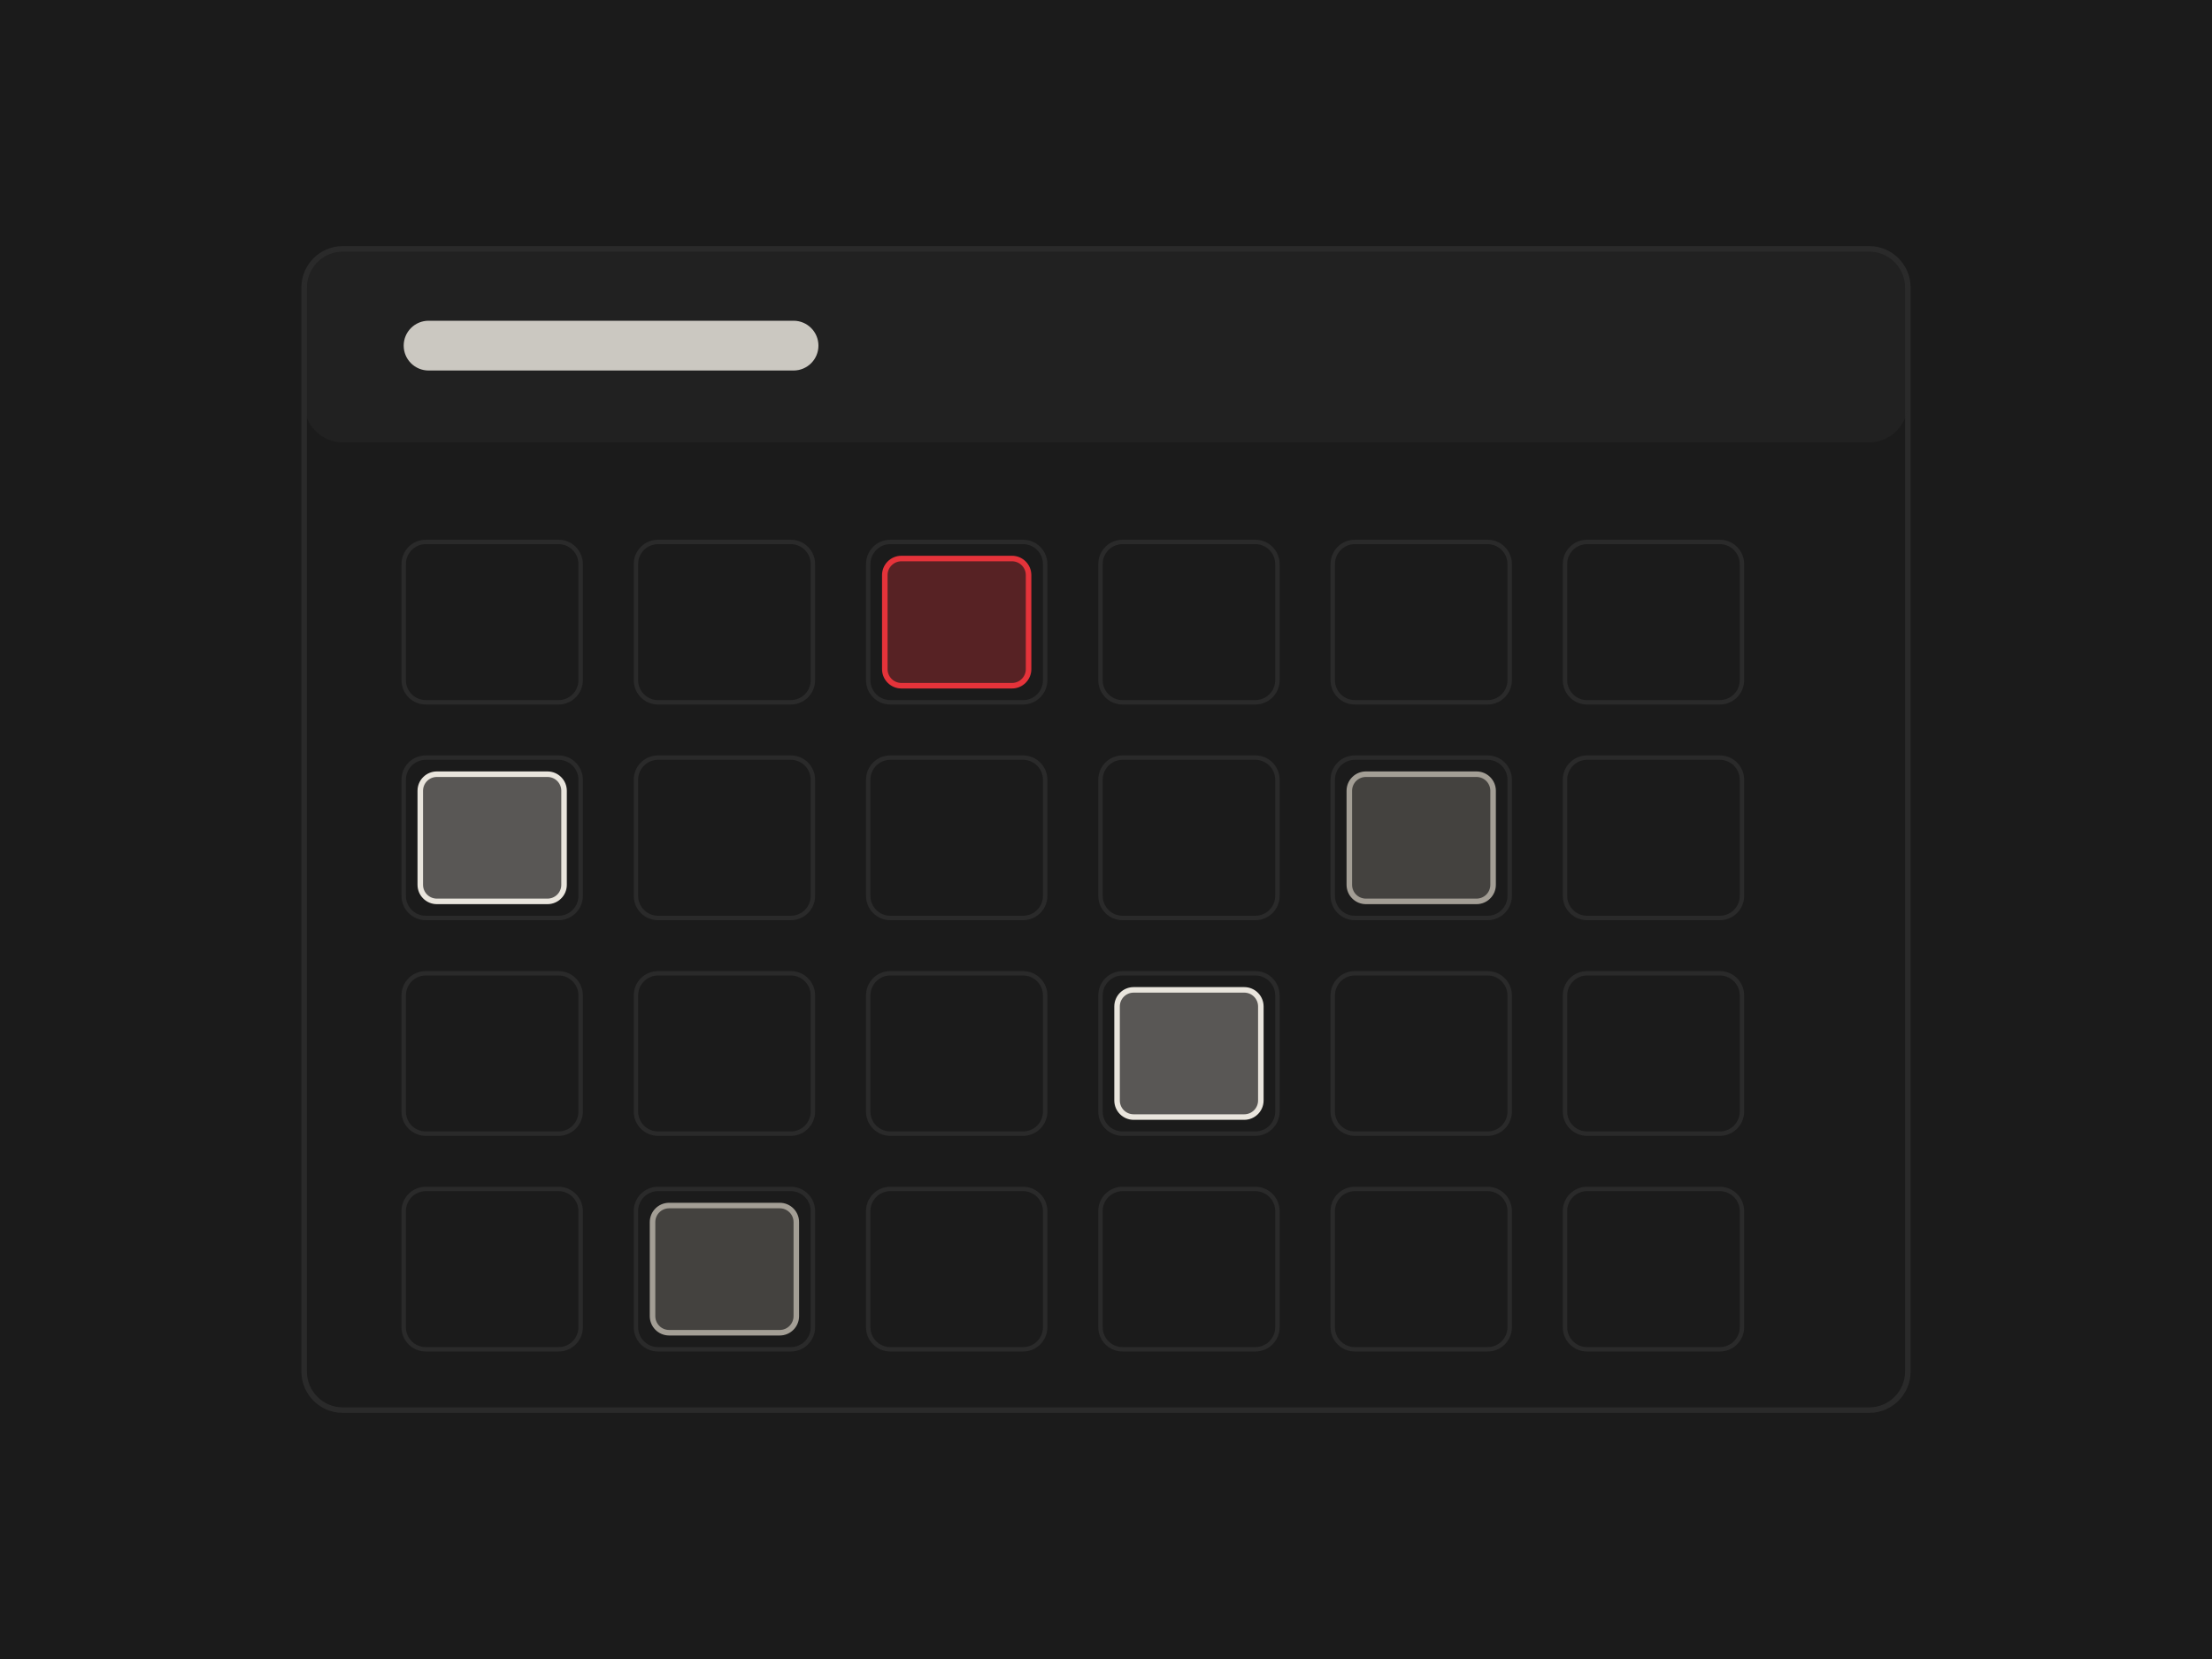
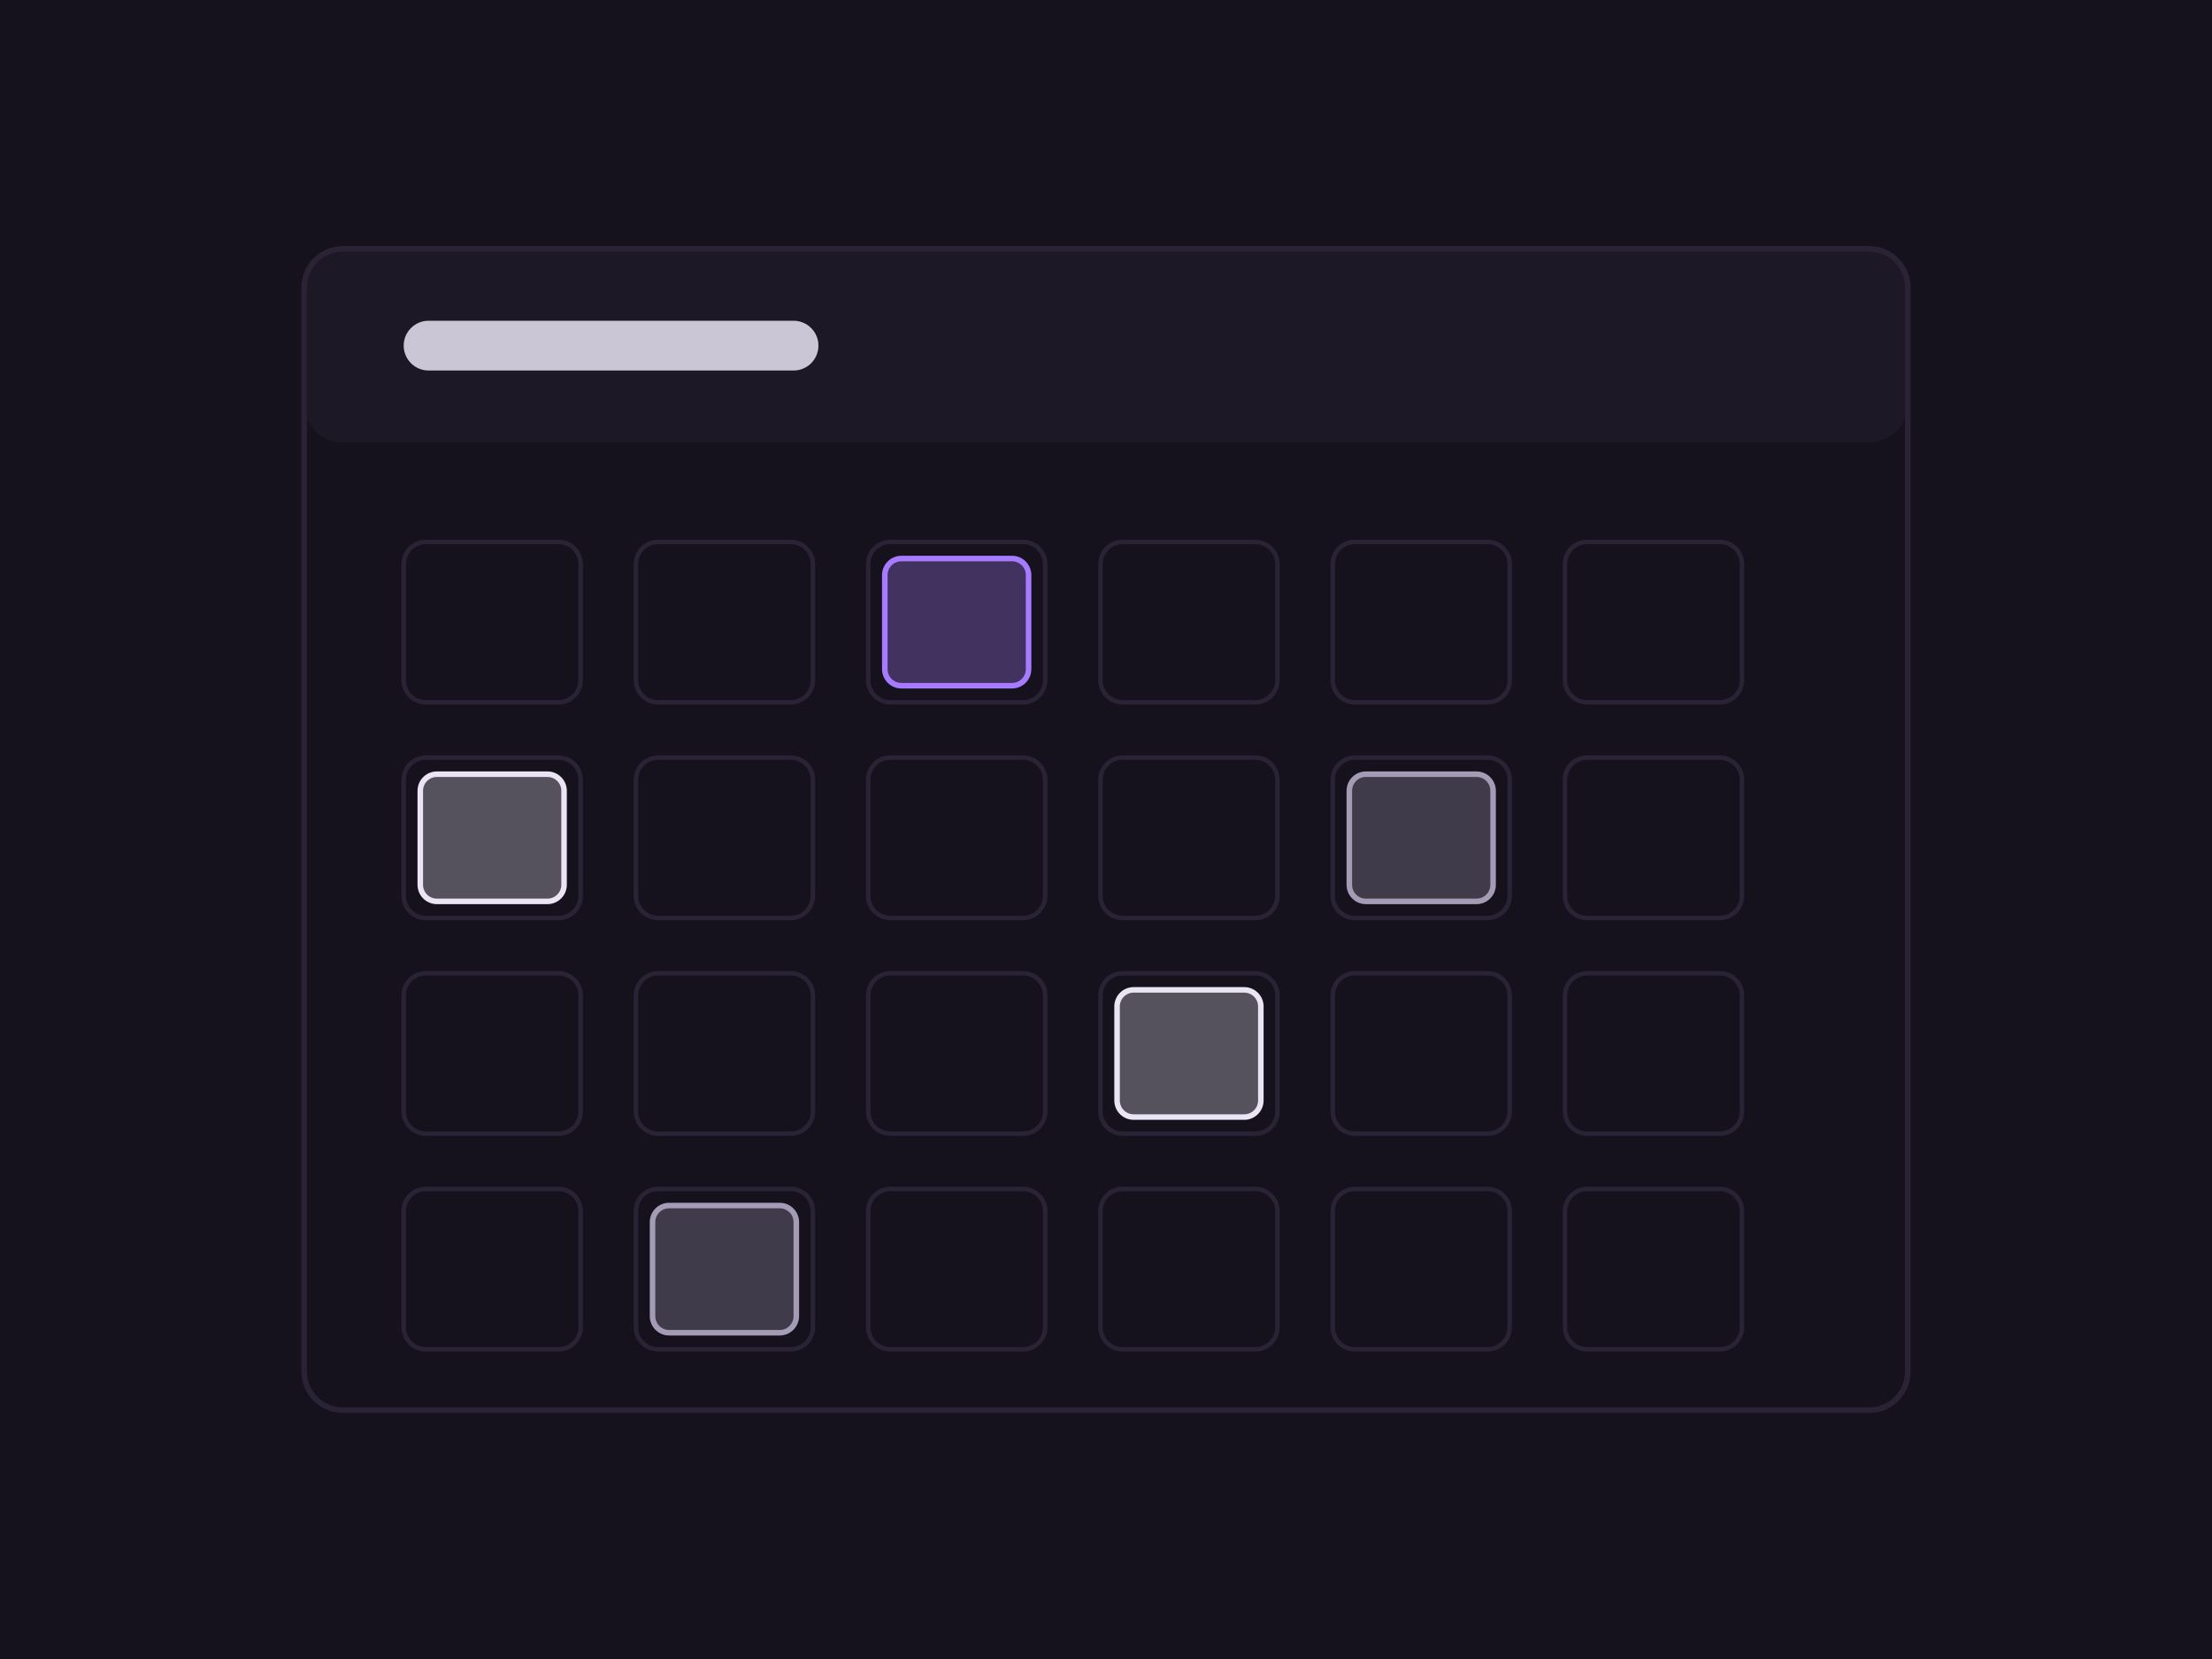
<svg xmlns="http://www.w3.org/2000/svg" viewBox="0 0 800 600" width="800" height="600">
-   <rect width="800" height="600" fill="#1B1B1B" />
-   <rect x="110" y="90" width="580" height="420" rx="14" fill="none" stroke="#2A2A2A" stroke-width="2" />
-   <rect x="110" y="90" width="580" height="70" rx="14" fill="#2A2A2A" opacity=".35" />
-   <rect x="146" y="116" width="150" height="18" rx="9" fill="#E9E5DD" opacity=".85" />
-   <rect x="146" y="196" width="64" height="58" rx="8" fill="none" stroke="#2A2A2A" stroke-width="1.6" />
-   <rect x="230" y="196" width="64" height="58" rx="8" fill="none" stroke="#2A2A2A" stroke-width="1.6" />
-   <rect x="314" y="196" width="64" height="58" rx="8" fill="none" stroke="#2A2A2A" stroke-width="1.6" />
-   <rect x="320" y="202" width="52" height="46" rx="6" fill="#E5333A" fill-opacity=".3" stroke="#E5333A" stroke-width="2" />
-   <rect x="398" y="196" width="64" height="58" rx="8" fill="none" stroke="#2A2A2A" stroke-width="1.6" />
-   <rect x="482" y="196" width="64" height="58" rx="8" fill="none" stroke="#2A2A2A" stroke-width="1.6" />
-   <rect x="566" y="196" width="64" height="58" rx="8" fill="none" stroke="#2A2A2A" stroke-width="1.6" />
-   <rect x="146" y="274" width="64" height="58" rx="8" fill="none" stroke="#2A2A2A" stroke-width="1.6" />
-   <rect x="152" y="280" width="52" height="46" rx="6" fill="#E9E5DD" fill-opacity=".3" stroke="#E9E5DD" stroke-width="2" />
-   <rect x="230" y="274" width="64" height="58" rx="8" fill="none" stroke="#2A2A2A" stroke-width="1.6" />
-   <rect x="314" y="274" width="64" height="58" rx="8" fill="none" stroke="#2A2A2A" stroke-width="1.6" />
-   <rect x="398" y="274" width="64" height="58" rx="8" fill="none" stroke="#2A2A2A" stroke-width="1.6" />
-   <rect x="482" y="274" width="64" height="58" rx="8" fill="none" stroke="#2A2A2A" stroke-width="1.6" />
-   <rect x="488" y="280" width="52" height="46" rx="6" fill="#A39E95" fill-opacity=".3" stroke="#A39E95" stroke-width="2" />
-   <rect x="566" y="274" width="64" height="58" rx="8" fill="none" stroke="#2A2A2A" stroke-width="1.6" />
-   <rect x="146" y="352" width="64" height="58" rx="8" fill="none" stroke="#2A2A2A" stroke-width="1.6" />
-   <rect x="230" y="352" width="64" height="58" rx="8" fill="none" stroke="#2A2A2A" stroke-width="1.6" />
-   <rect x="314" y="352" width="64" height="58" rx="8" fill="none" stroke="#2A2A2A" stroke-width="1.6" />
-   <rect x="398" y="352" width="64" height="58" rx="8" fill="none" stroke="#2A2A2A" stroke-width="1.6" />
-   <rect x="404" y="358" width="52" height="46" rx="6" fill="#E9E5DD" fill-opacity=".3" stroke="#E9E5DD" stroke-width="2" />
-   <rect x="482" y="352" width="64" height="58" rx="8" fill="none" stroke="#2A2A2A" stroke-width="1.6" />
-   <rect x="566" y="352" width="64" height="58" rx="8" fill="none" stroke="#2A2A2A" stroke-width="1.6" />
-   <rect x="146" y="430" width="64" height="58" rx="8" fill="none" stroke="#2A2A2A" stroke-width="1.6" />
-   <rect x="230" y="430" width="64" height="58" rx="8" fill="none" stroke="#2A2A2A" stroke-width="1.6" />
-   <rect x="236" y="436" width="52" height="46" rx="6" fill="#A39E95" fill-opacity=".3" stroke="#A39E95" stroke-width="2" />
-   <rect x="314" y="430" width="64" height="58" rx="8" fill="none" stroke="#2A2A2A" stroke-width="1.6" />
-   <rect x="398" y="430" width="64" height="58" rx="8" fill="none" stroke="#2A2A2A" stroke-width="1.6" />
-   <rect x="482" y="430" width="64" height="58" rx="8" fill="none" stroke="#2A2A2A" stroke-width="1.6" />
-   <rect x="566" y="430" width="64" height="58" rx="8" fill="none" stroke="#2A2A2A" stroke-width="1.6" />
+   <rect width="800" height="600" fill="#16121D" />
+   <rect x="110" y="90" width="580" height="420" rx="14" fill="none" stroke="#2A2335" stroke-width="2" />
+   <rect x="110" y="90" width="580" height="70" rx="14" fill="#2A2335" opacity=".35" />
+   <rect x="146" y="116" width="150" height="18" rx="9" fill="#EAE4F5" opacity=".85" />
+   <rect x="146" y="196" width="64" height="58" rx="8" fill="none" stroke="#2A2335" stroke-width="1.6" />
+   <rect x="230" y="196" width="64" height="58" rx="8" fill="none" stroke="#2A2335" stroke-width="1.6" />
+   <rect x="314" y="196" width="64" height="58" rx="8" fill="none" stroke="#2A2335" stroke-width="1.6" />
+   <rect x="320" y="202" width="52" height="46" rx="6" fill="#A77BFF" fill-opacity=".3" stroke="#A77BFF" stroke-width="2" />
+   <rect x="398" y="196" width="64" height="58" rx="8" fill="none" stroke="#2A2335" stroke-width="1.6" />
+   <rect x="482" y="196" width="64" height="58" rx="8" fill="none" stroke="#2A2335" stroke-width="1.6" />
+   <rect x="566" y="196" width="64" height="58" rx="8" fill="none" stroke="#2A2335" stroke-width="1.6" />
+   <rect x="146" y="274" width="64" height="58" rx="8" fill="none" stroke="#2A2335" stroke-width="1.6" />
+   <rect x="152" y="280" width="52" height="46" rx="6" fill="#EAE4F5" fill-opacity=".3" stroke="#EAE4F5" stroke-width="2" />
+   <rect x="230" y="274" width="64" height="58" rx="8" fill="none" stroke="#2A2335" stroke-width="1.6" />
+   <rect x="314" y="274" width="64" height="58" rx="8" fill="none" stroke="#2A2335" stroke-width="1.6" />
+   <rect x="398" y="274" width="64" height="58" rx="8" fill="none" stroke="#2A2335" stroke-width="1.6" />
+   <rect x="482" y="274" width="64" height="58" rx="8" fill="none" stroke="#2A2335" stroke-width="1.6" />
+   <rect x="488" y="280" width="52" height="46" rx="6" fill="#A49CB4" fill-opacity=".3" stroke="#A49CB4" stroke-width="2" />
+   <rect x="566" y="274" width="64" height="58" rx="8" fill="none" stroke="#2A2335" stroke-width="1.6" />
+   <rect x="146" y="352" width="64" height="58" rx="8" fill="none" stroke="#2A2335" stroke-width="1.6" />
+   <rect x="230" y="352" width="64" height="58" rx="8" fill="none" stroke="#2A2335" stroke-width="1.6" />
+   <rect x="314" y="352" width="64" height="58" rx="8" fill="none" stroke="#2A2335" stroke-width="1.6" />
+   <rect x="398" y="352" width="64" height="58" rx="8" fill="none" stroke="#2A2335" stroke-width="1.6" />
+   <rect x="404" y="358" width="52" height="46" rx="6" fill="#EAE4F5" fill-opacity=".3" stroke="#EAE4F5" stroke-width="2" />
+   <rect x="482" y="352" width="64" height="58" rx="8" fill="none" stroke="#2A2335" stroke-width="1.6" />
+   <rect x="566" y="352" width="64" height="58" rx="8" fill="none" stroke="#2A2335" stroke-width="1.6" />
+   <rect x="146" y="430" width="64" height="58" rx="8" fill="none" stroke="#2A2335" stroke-width="1.6" />
+   <rect x="230" y="430" width="64" height="58" rx="8" fill="none" stroke="#2A2335" stroke-width="1.6" />
+   <rect x="236" y="436" width="52" height="46" rx="6" fill="#A49CB4" fill-opacity=".3" stroke="#A49CB4" stroke-width="2" />
+   <rect x="314" y="430" width="64" height="58" rx="8" fill="none" stroke="#2A2335" stroke-width="1.6" />
+   <rect x="398" y="430" width="64" height="58" rx="8" fill="none" stroke="#2A2335" stroke-width="1.6" />
+   <rect x="482" y="430" width="64" height="58" rx="8" fill="none" stroke="#2A2335" stroke-width="1.6" />
+   <rect x="566" y="430" width="64" height="58" rx="8" fill="none" stroke="#2A2335" stroke-width="1.6" />
</svg>
